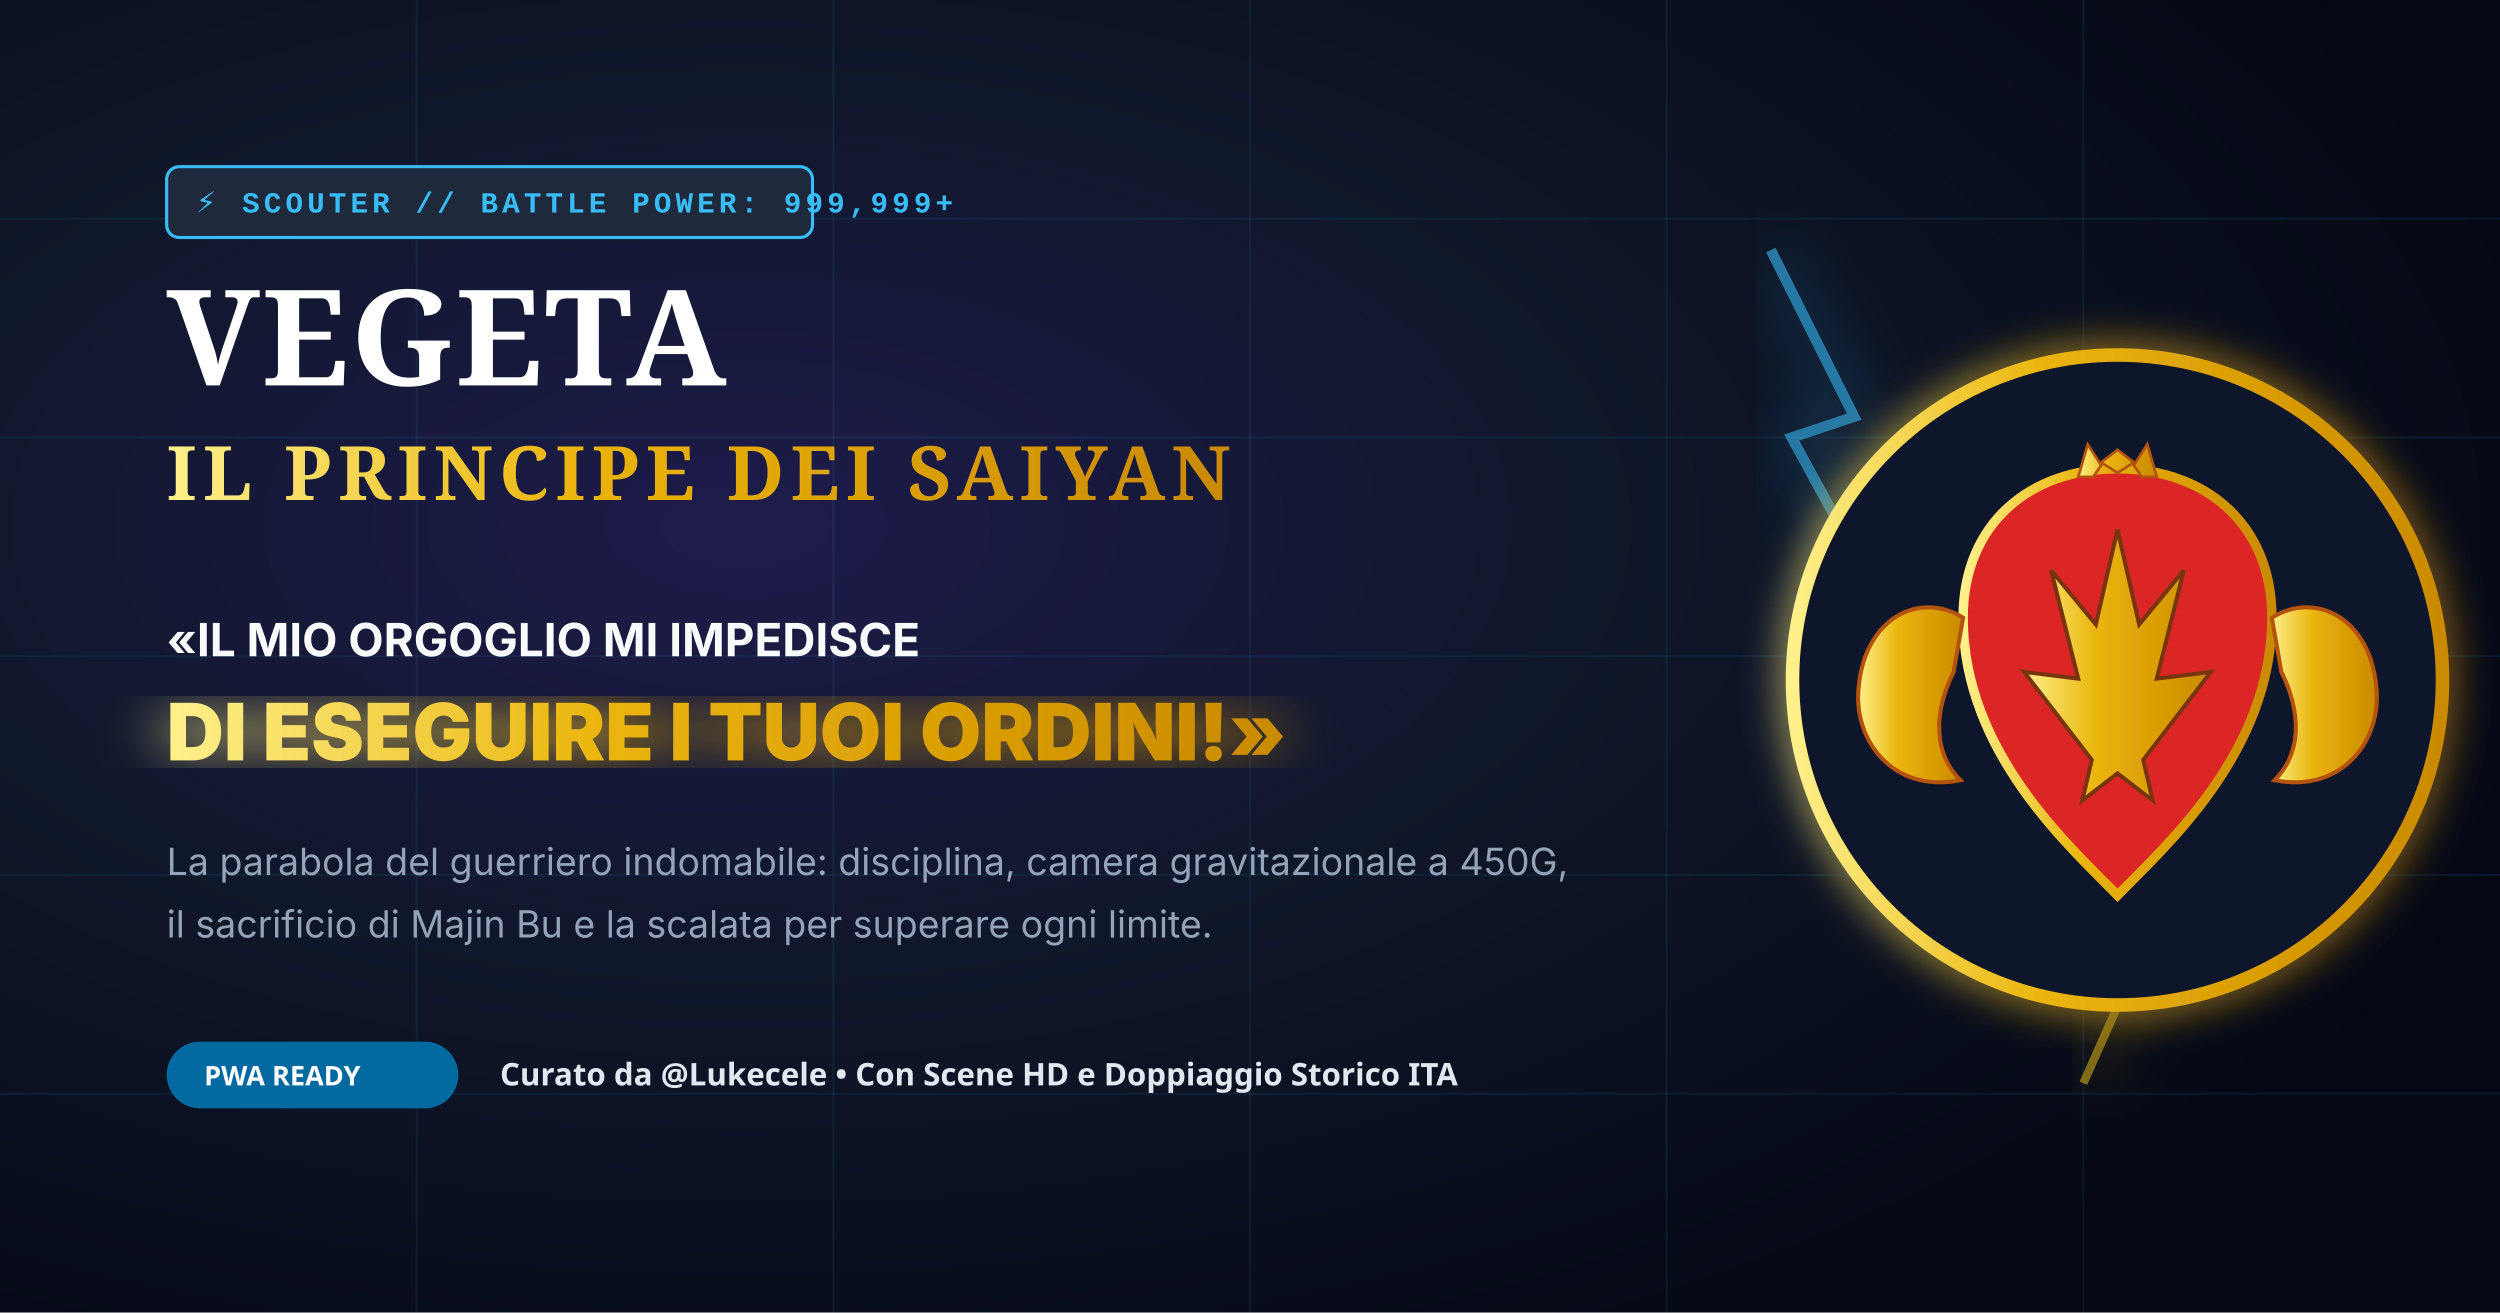
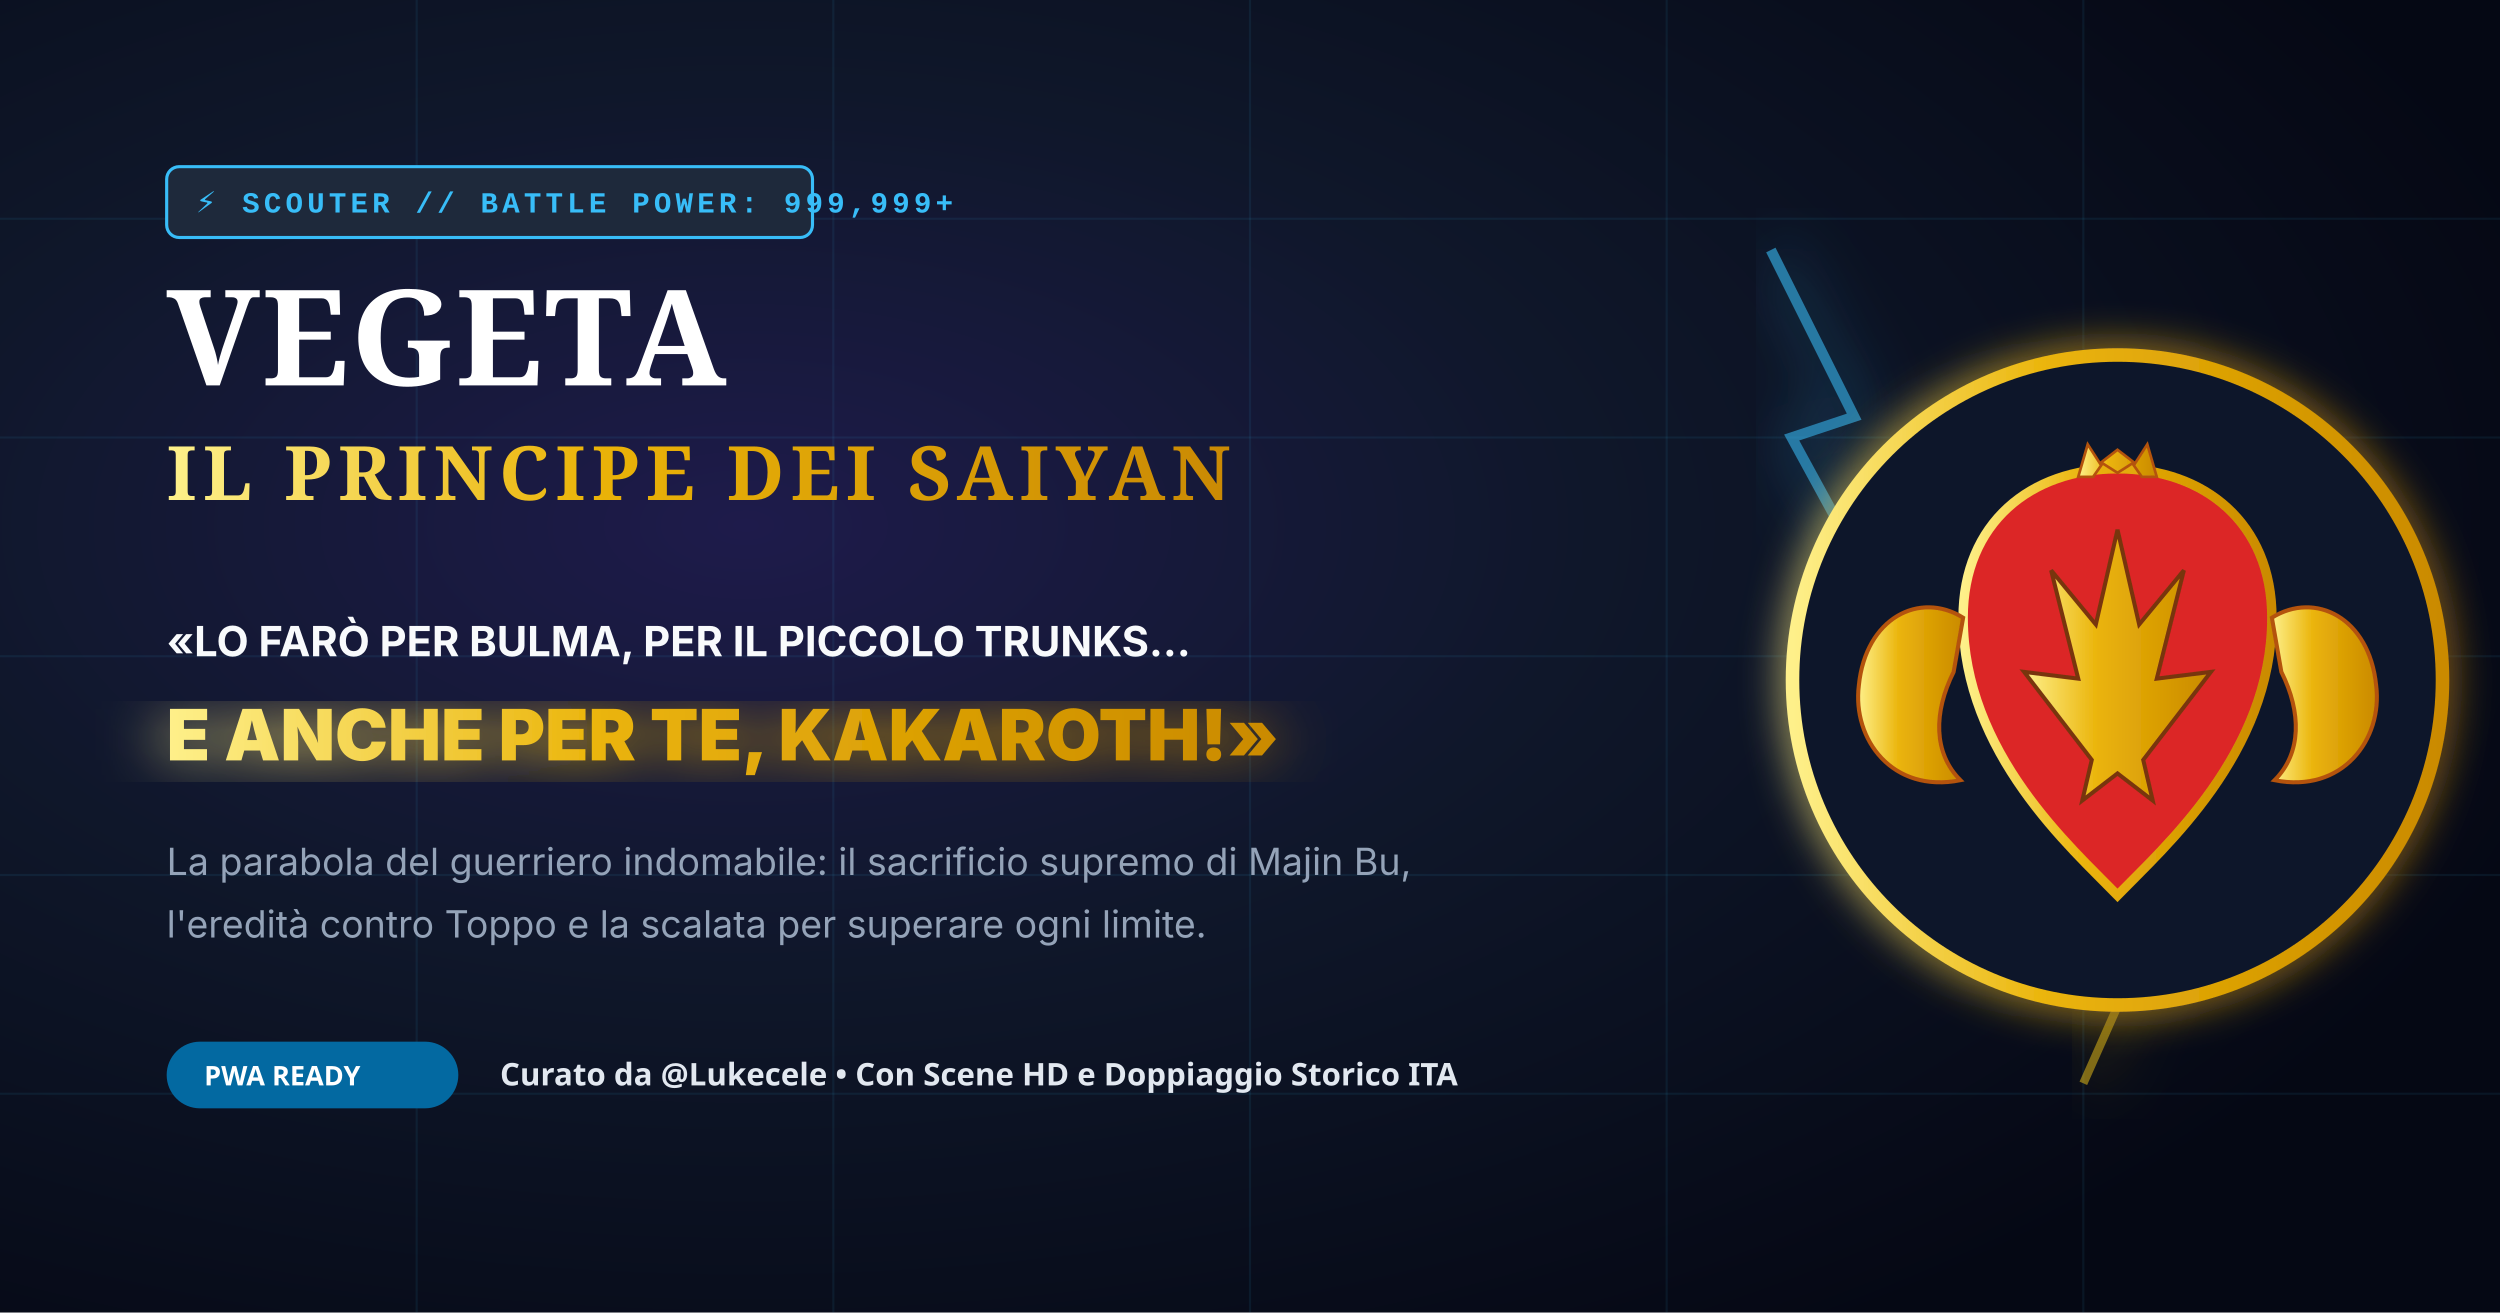
<svg xmlns="http://www.w3.org/2000/svg" viewBox="0 0 1200 630" width="1200" height="630">
  <defs>
    <radialGradient id="ogBg" cx="30%" cy="40%" r="75%">
      <stop offset="0%" stop-color="#1e1b4b" />
      <stop offset="45%" stop-color="#0f172a" />
      <stop offset="100%" stop-color="#050814" />
    </radialGradient>
    <linearGradient id="goldText" x1="0%" y1="0%" x2="100%" y2="0%">
      <stop offset="0%" stop-color="#fef08a" />
      <stop offset="40%" stop-color="#eab308" />
      <stop offset="100%" stop-color="#ca8a04" />
    </linearGradient>
    <linearGradient id="cyanText" x1="0%" y1="0%" x2="100%" y2="0%">
      <stop offset="0%" stop-color="#e0f2fe" />
      <stop offset="50%" stop-color="#38bdf8" />
      <stop offset="100%" stop-color="#0284c7" />
    </linearGradient>
    <filter id="auraGlow">
      <feGaussianBlur stdDeviation="15" result="blur" />
      <feMerge>
        <feMergeNode in="blur" />
        <feMergeNode in="SourceGraphic" />
      </feMerge>
    </filter>
  </defs>
  <rect width="1200" height="630" fill="url(#ogBg)" />
  <g stroke="#38bdf8" stroke-opacity="0.08" stroke-width="1">
    <line x1="0" y1="105" x2="1200" y2="105" />
    <line x1="0" y1="210" x2="1200" y2="210" />
    <line x1="0" y1="315" x2="1200" y2="315" />
    <line x1="0" y1="420" x2="1200" y2="420" />
    <line x1="0" y1="525" x2="1200" y2="525" />
    <line x1="200" y1="0" x2="200" y2="630" />
    <line x1="400" y1="0" x2="400" y2="630" />
    <line x1="600" y1="0" x2="600" y2="630" />
    <line x1="800" y1="0" x2="800" y2="630" />
    <line x1="1000" y1="0" x2="1000" y2="630" />
  </g>
  <path d="M 850 120 L 890 200 L 860 210 L 920 320" stroke="#38bdf8" stroke-width="5" fill="none" opacity="0.6" filter="url(#auraGlow)" />
  <path d="M 1050 350 L 1020 420 L 1040 430 L 1000 520" stroke="#facc15" stroke-width="4" fill="none" opacity="0.5" filter="url(#auraGlow)" />
  <g transform="translate(80, 80)">
    <rect x="0" y="0" width="310" height="34" rx="6" fill="#1e293b" stroke="#38bdf8" stroke-width="1.5" />
    <text x="14" y="22" font-family="'Courier New', monospace" font-size="14" fill="#38bdf8" font-weight="bold" letter-spacing="2">
      ⚡ SCOUTER // BATTLE POWER: 999,999+
    </text>
    <text x="0" y="105" font-family="'Cinzel', serif, Georgia" font-size="64" font-weight="900" fill="#ffffff" letter-spacing="1">
      VEGETA
    </text>
    <text x="0" y="160" font-family="'Cinzel', serif, Georgia" font-size="36" font-weight="700" fill="url(#goldText)" letter-spacing="3">
      IL PRINCIPE DEI SAIYAN
    </text>
-     <text x="0" y="235" font-family="system-ui, -apple-system, sans-serif" font-size="22" font-weight="700" fill="#f8fafc">
-       «IL MIO ORGOGLIO MI IMPEDISCE
+     <text x="0" y="235" font-family="system-ui, -apple-system, sans-serif" font-size="20" font-weight="700" fill="#f8fafc">
+       «LO FARÒ PER BULMA, PER IL PICCOLO TRUNKS...
    </text>
-     <text x="0" y="285" font-family="system-ui, -apple-system, sans-serif" font-size="38" font-weight="900" fill="url(#goldText)" filter="url(#auraGlow)">
-       DI ESEGUIRE I TUOI ORDINI!»
+     <text x="0" y="285" font-family="system-ui, -apple-system, sans-serif" font-size="34" font-weight="900" fill="url(#goldText)" filter="url(#auraGlow)">
+       E ANCHE PER TE, KAKAROTH!»
    </text>
    <text x="0" y="340" font-family="system-ui, -apple-system, sans-serif" font-size="18" fill="#94a3b8">
-       La parabola del guerriero indomabile: disciplina, camera gravitazionale a 450G,
+       La parabola del guerriero indomabile: il sacrificio supremo di Majin Bu,
    </text>
    <text x="0" y="370" font-family="system-ui, -apple-system, sans-serif" font-size="18" fill="#94a3b8">
-       il sacrificio di Majin Bu e la scalata per superare ogni limite.
+       l'eredità contro Toppo e la scalata per superare ogni limite.
    </text>
    <g transform="translate(0, 420)">
      <rect x="0" y="0" width="140" height="32" rx="16" fill="#0369a1" />
      <text x="18" y="21" font-family="system-ui, sans-serif" font-size="13" font-weight="bold" fill="#ffffff">PWA READY</text>
      <text x="160" y="21" font-family="system-ui, sans-serif" font-size="15" fill="#e2e8f0" font-weight="600">
        Curato da @Lukecele • Con Scene HD e Doppiaggio Storico ITA
      </text>
    </g>
  </g>
  <g transform="translate(850, 160) scale(0.65)" filter="url(#auraGlow)">
    <circle cx="256" cy="256" r="240" fill="#0f172a" stroke="url(#goldText)" stroke-width="10" />
    <path d="M 256 100 C 320 100 370 140 370 210 C 370 310 290 380 256 415 C 222 380 142 310 142 210 C 142 140 192 100 256 100 Z" fill="#dc2626" stroke="url(#goldText)" stroke-width="7" />
    <path d="M 142 210 C 110 190 70 210 65 260 C 60 300 90 340 140 330 C 120 310 120 280 135 250 Z" fill="url(#goldText)" stroke="#b45309" stroke-width="3" />
    <path d="M 370 210 C 402 190 442 210 447 260 C 452 300 422 340 372 330 C 392 310 392 280 377 250 Z" fill="url(#goldText)" stroke="#b45309" stroke-width="3" />
    <path d="M 256 145 L 272 215 L 305 175 L 285 255 L 325 250 L 275 315 L 282 345 L 256 325 L 230 345 L 237 315 L 187 250 L 227 255 L 207 175 L 240 215 Z" fill="url(#goldText)" stroke="#78350f" stroke-width="3" />
    <path d="M 234 82 L 243 96 L 256 86 L 269 96 L 278 82 L 285 106 L 274 106 L 267 96 L 256 103 L 245 96 L 238 106 L 227 106 Z" fill="url(#goldText)" stroke="#b45309" stroke-width="2" />
  </g>
</svg>
